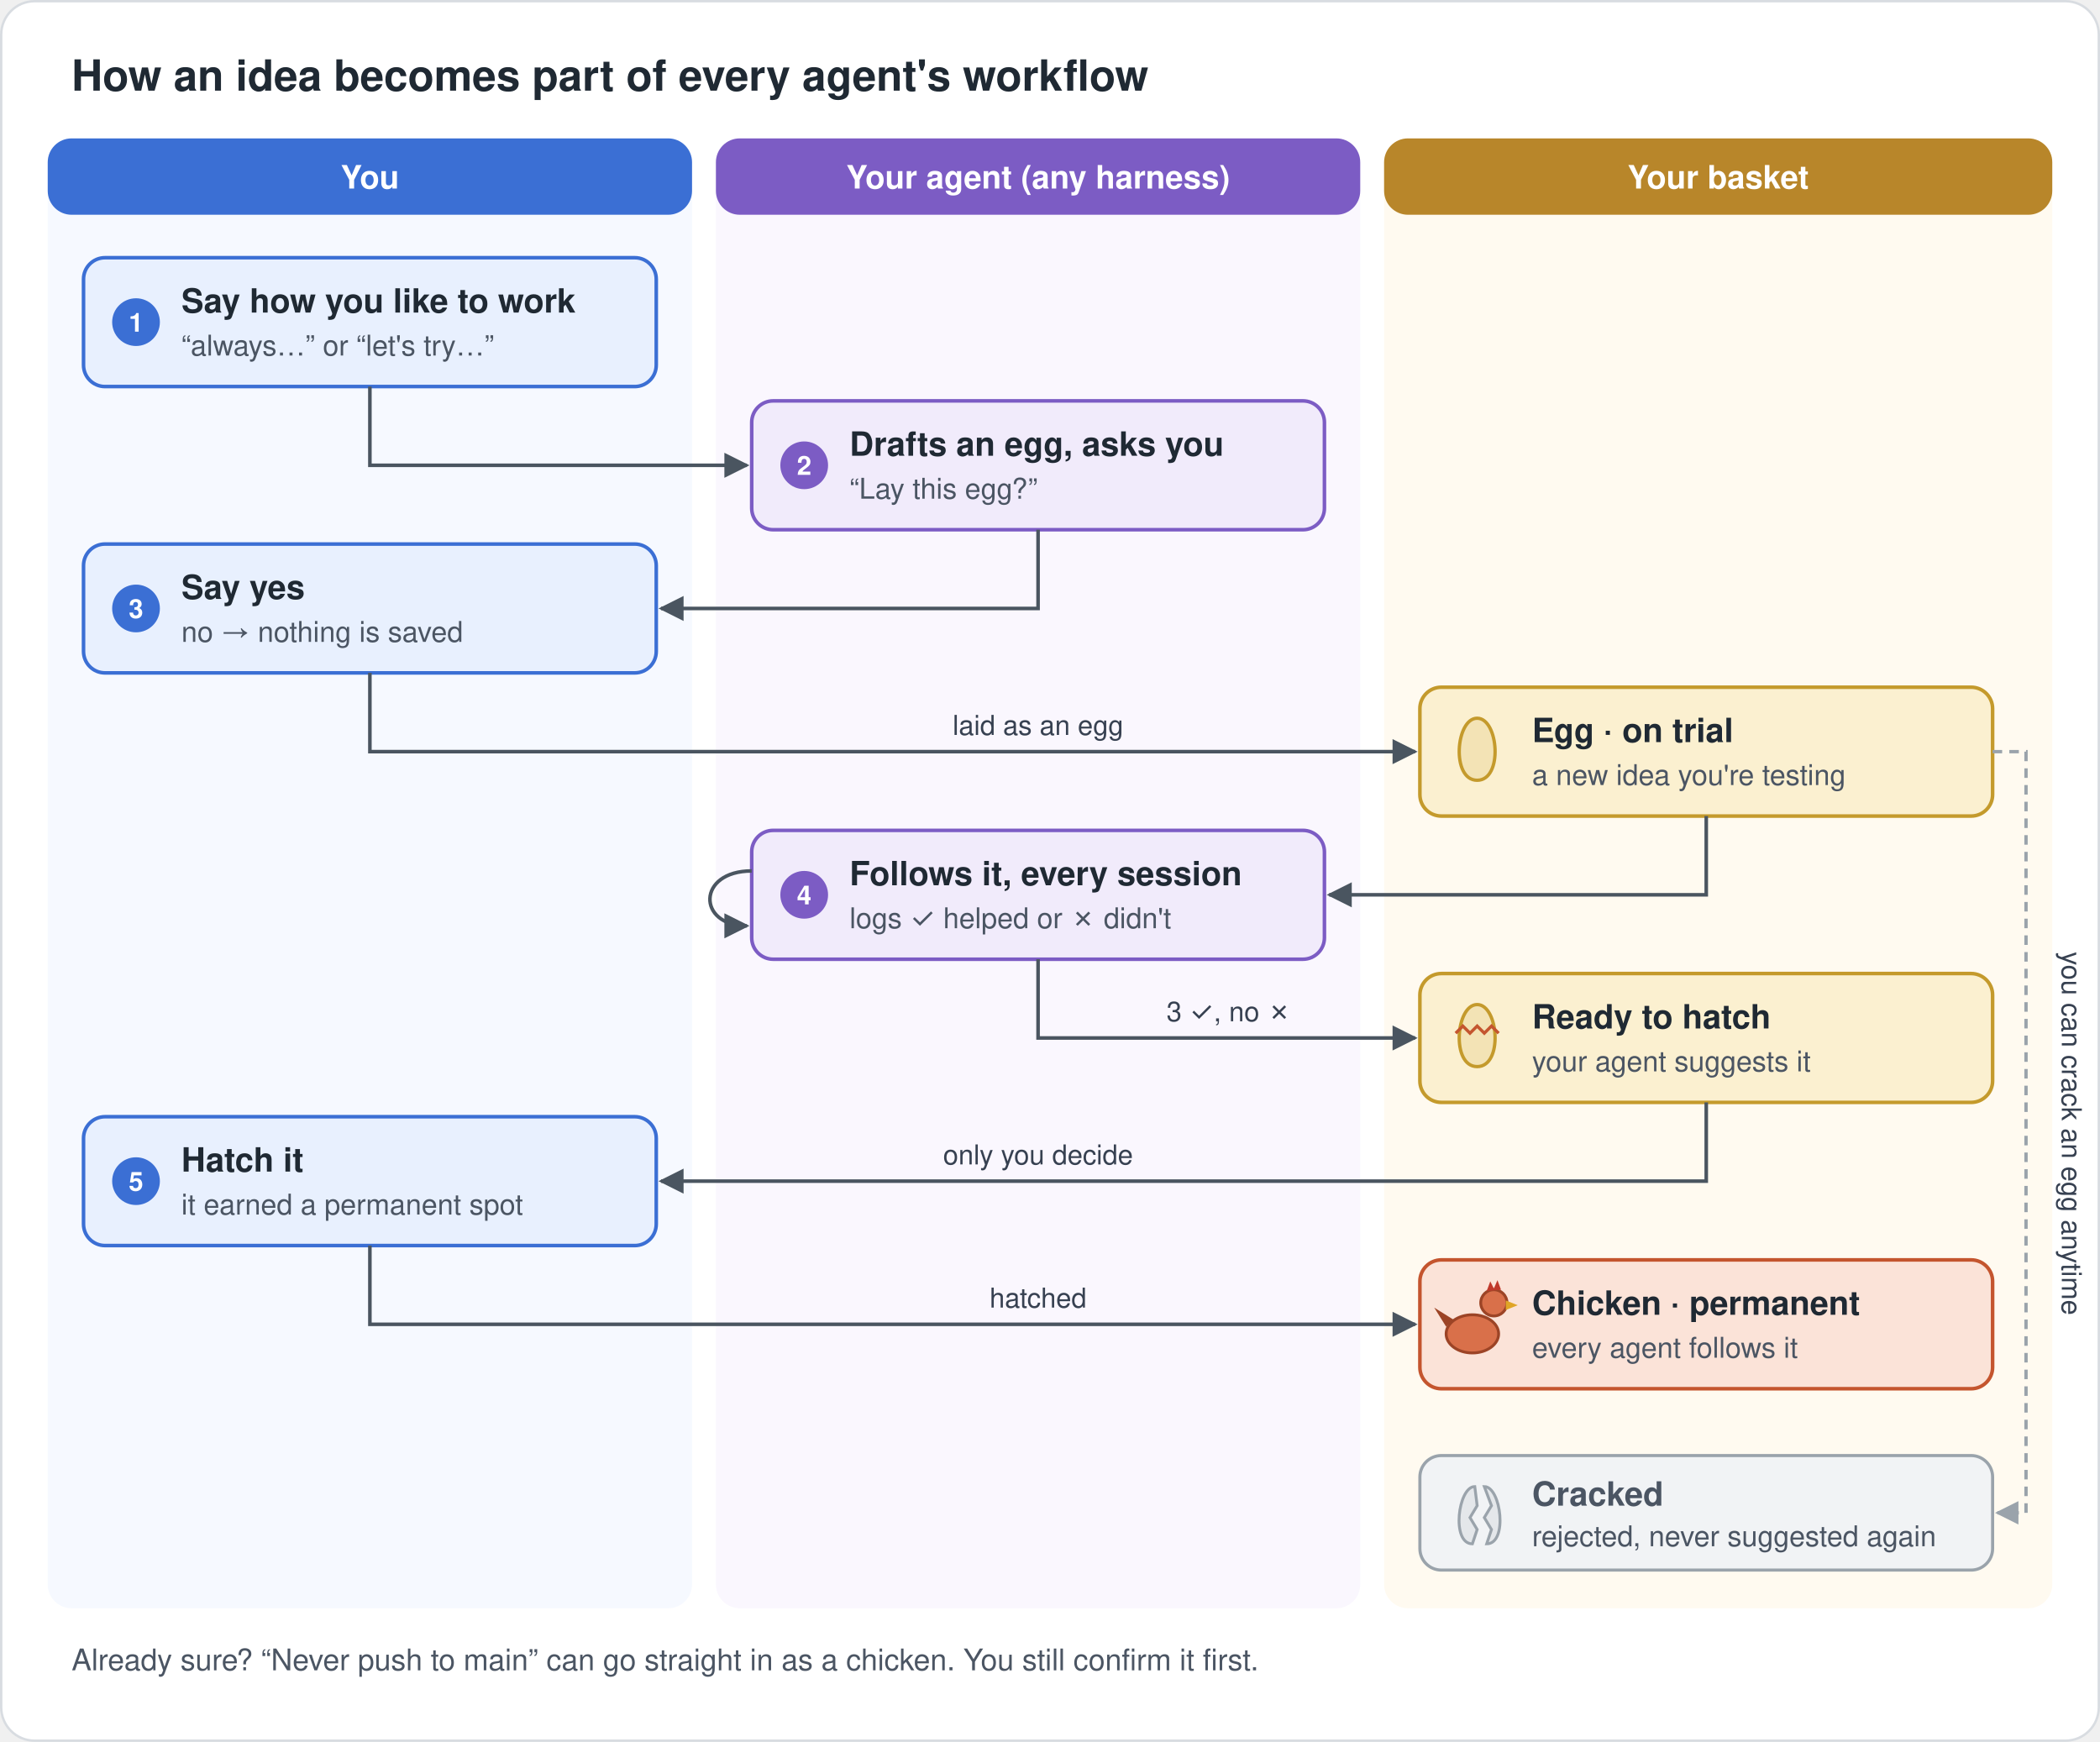
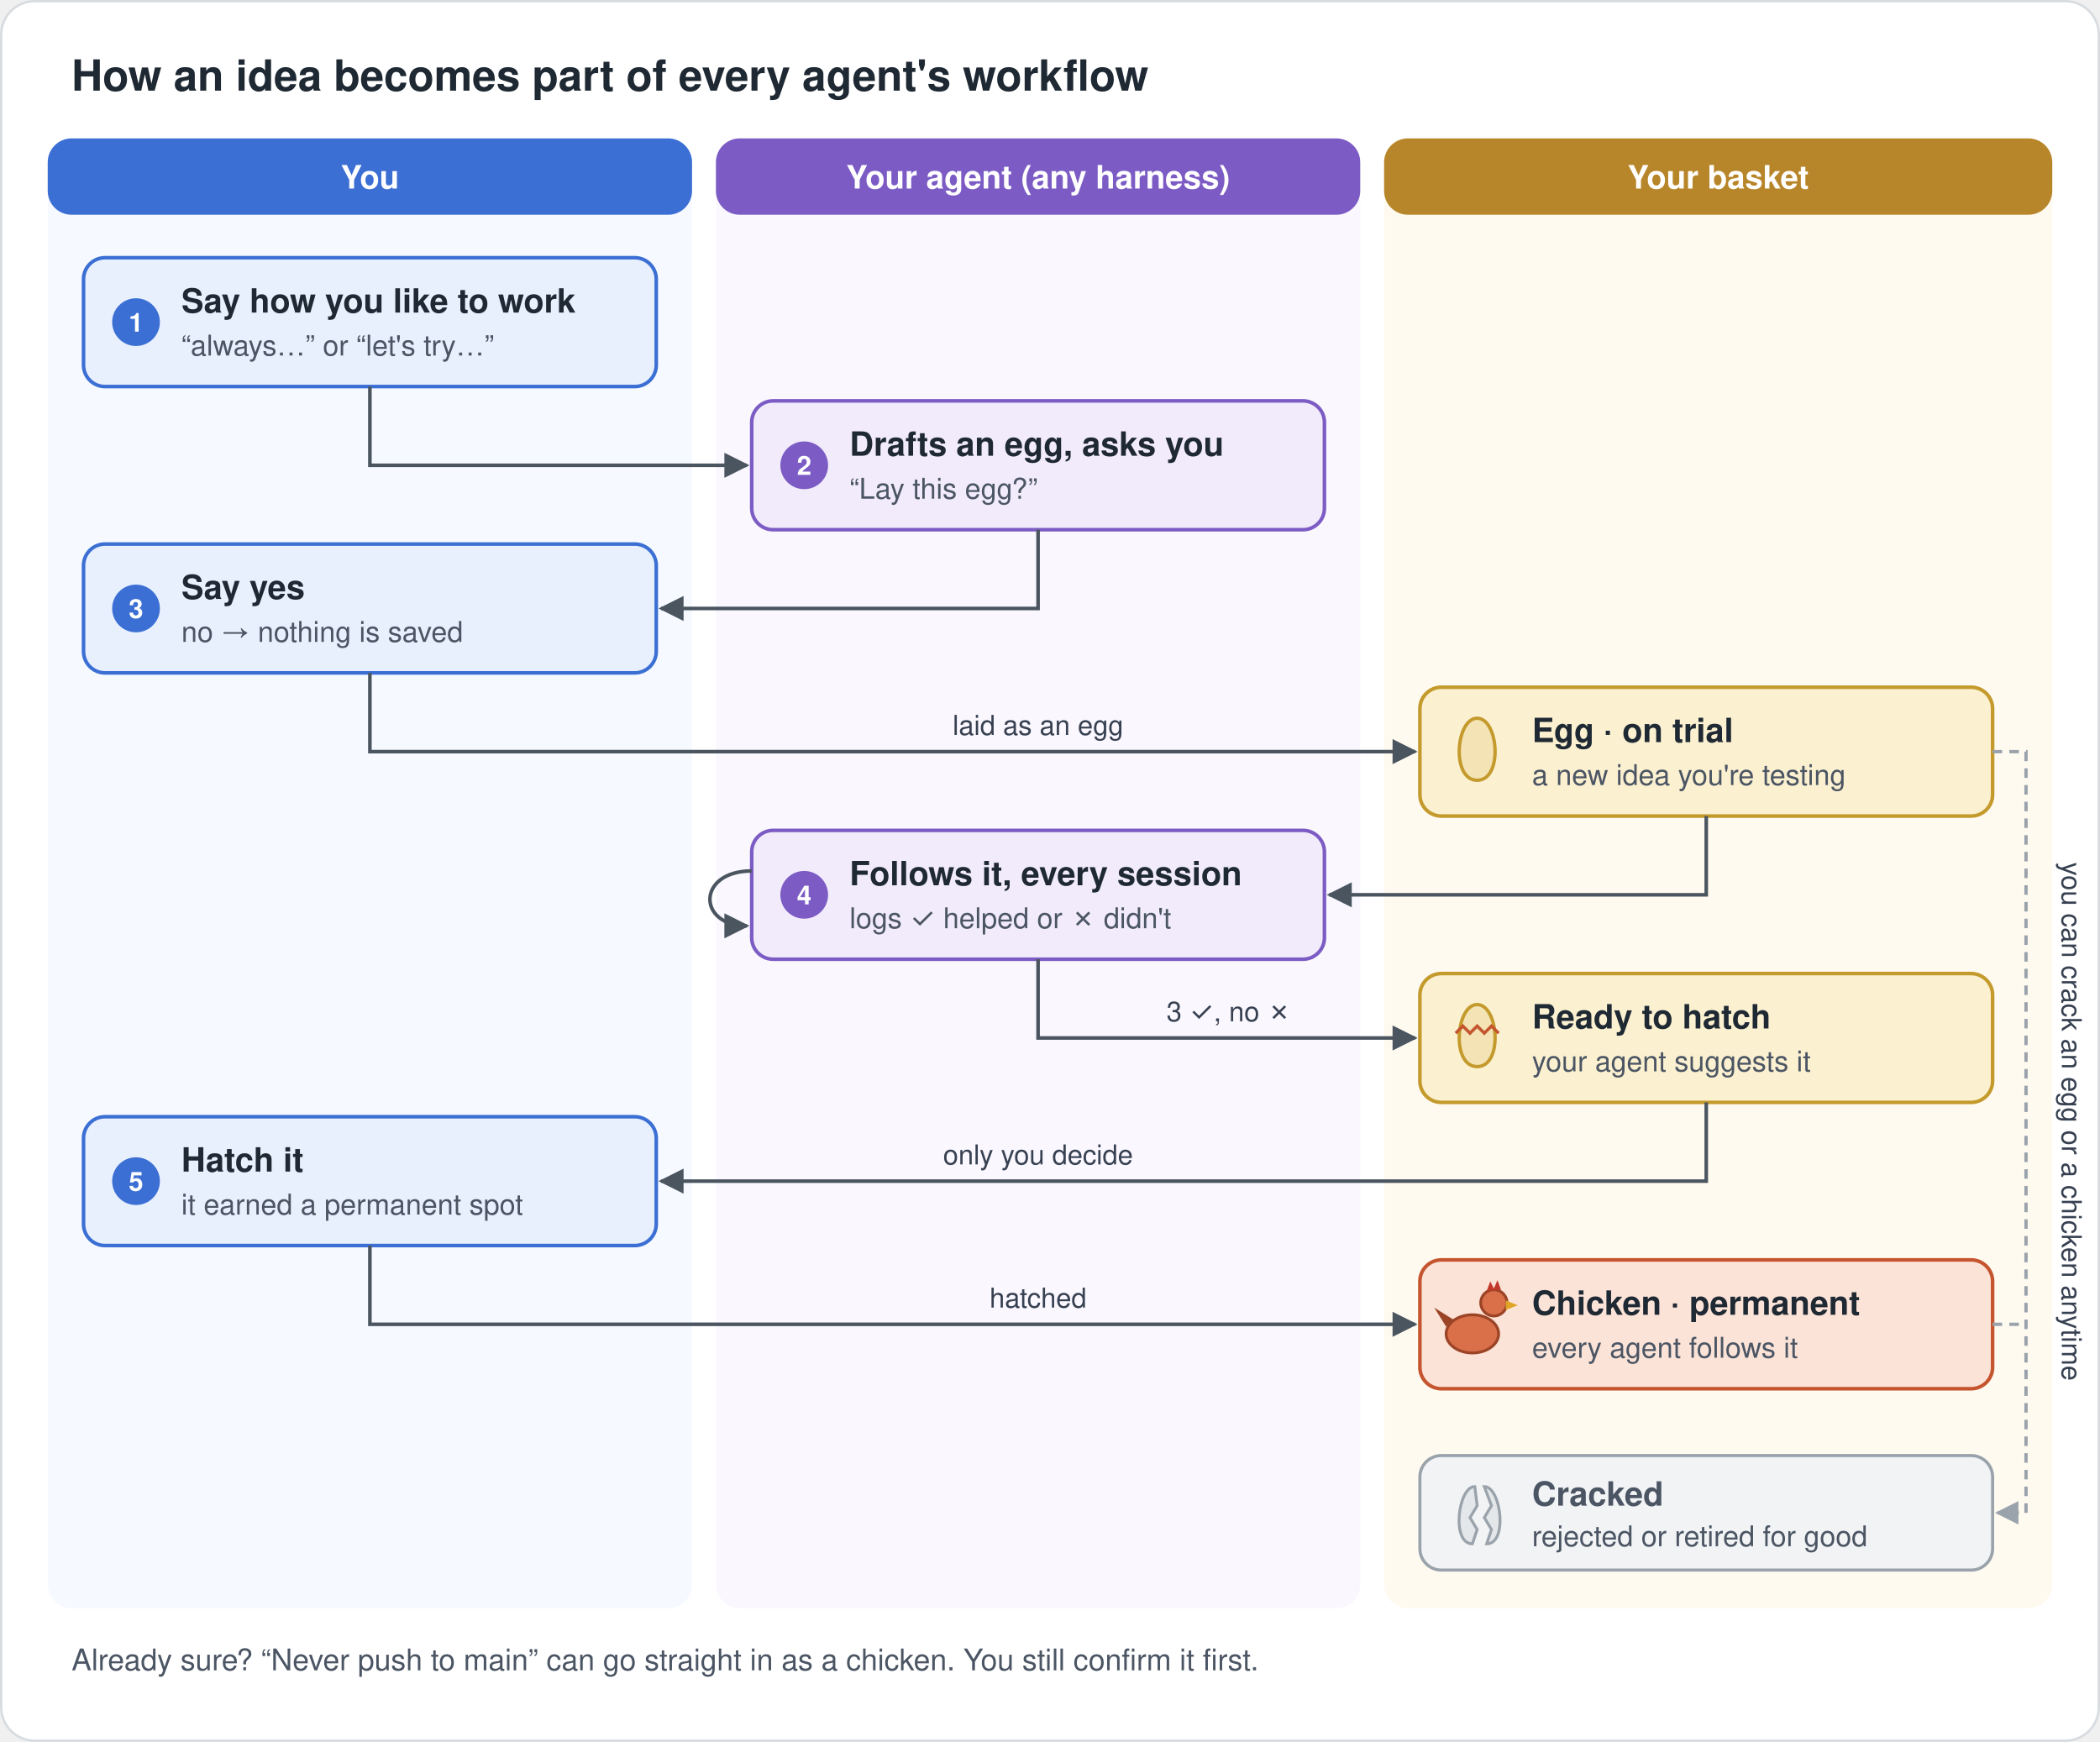
<svg xmlns="http://www.w3.org/2000/svg" viewBox="0 0 880 730" width="880" height="730" font-family="-apple-system, BlinkMacSystemFont, 'Segoe UI', Helvetica, Arial, sans-serif" font-size="12" fill="#1f2933">
  <defs>
    <marker id="a" viewBox="0 0 10 10" refX="9" refY="5" markerWidth="7" markerHeight="7" orient="auto-start-reverse">
      <path d="M0,0 L10,5 L0,10 z" fill="#4a5560" />
    </marker>
    <marker id="g" viewBox="0 0 10 10" refX="9" refY="5" markerWidth="7" markerHeight="7" orient="auto-start-reverse">
      <path d="M0,0 L10,5 L0,10 z" fill="#9aa3ab" />
    </marker>
    <style>
      .t { font-size: 14px; font-weight: 700; }
      .s { font-size: 12px; fill: #4b5563; }
      .lbl { font-size: 11.5px; fill: #374151; }
      .ln { stroke: #4a5560; stroke-width: 1.5; fill: none; }
      .you { fill: #e8f0fe; stroke: #3b6fd4; stroke-width: 1.5; }
      .agent { fill: #f1ebfb; stroke: #7c5cc4; stroke-width: 1.5; }
      .egg { fill: #fbf0d0; stroke: #c49a2c; stroke-width: 1.5; }
      .chick { fill: #fbe3d8; stroke: #c4552e; stroke-width: 1.5; }
      .gone { fill: #f1f3f5; stroke: #9aa3ab; stroke-width: 1.3; }
      .n { font-size: 11px; font-weight: 700; fill: #ffffff; text-anchor: middle; }
    </style>
  </defs>
  <rect x="0.5" y="0.5" width="879" height="729" rx="14" fill="#ffffff" stroke="#d8dce1" />
  <text x="30" y="38" font-size="18" font-weight="700">How an idea becomes part of every agent's workflow</text>
  <rect x="20" y="58" width="270" height="616" rx="10" fill="#f6f9ff" />
  <rect x="300" y="58" width="270" height="616" rx="10" fill="#faf7fe" />
  <rect x="580" y="58" width="280" height="616" rx="10" fill="#fffaf0" />
  <rect x="20" y="58" width="270" height="32" rx="10" fill="#3b6fd4" />
  <rect x="300" y="58" width="270" height="32" rx="10" fill="#7c5cc4" />
  <rect x="580" y="58" width="280" height="32" rx="10" fill="#b8862a" />
  <g font-size="13.5" font-weight="700" fill="#ffffff" text-anchor="middle">
    <text x="155" y="79">You</text>
    <text x="435" y="79">Your agent (any harness)</text>
    <text x="720" y="79">Your basket</text>
  </g>
  <rect class="you" x="35" y="108" width="240" height="54" rx="9" />
  <circle cx="57" cy="135" r="10" fill="#3b6fd4" />
  <text class="n" x="57" y="139">1</text>
  <text class="t" x="76" y="131">Say how you like to work</text>
  <text class="s" x="76" y="149">“always…” or “let's try…”</text>
  <path class="ln" d="M155,162 V195 H313" marker-end="url(#a)" />
  <rect class="agent" x="315" y="168" width="240" height="54" rx="9" />
  <circle cx="337" cy="195" r="10" fill="#7c5cc4" />
  <text class="n" x="337" y="199">2</text>
  <text class="t" x="356" y="191">Drafts an egg, asks you</text>
  <text class="s" x="356" y="209">“Lay this egg?”</text>
  <path class="ln" d="M435,222 V255 H277" marker-end="url(#a)" />
  <rect class="you" x="35" y="228" width="240" height="54" rx="9" />
  <circle cx="57" cy="255" r="10" fill="#3b6fd4" />
  <text class="n" x="57" y="259">3</text>
  <text class="t" x="76" y="251">Say yes</text>
  <text class="s" x="76" y="269">no → nothing is saved</text>
  <path class="ln" d="M155,282 V315 H593" marker-end="url(#a)" />
  <text class="lbl" x="435" y="308" text-anchor="middle">laid as an egg</text>
  <rect class="egg" x="595" y="288" width="240" height="54" rx="9" />
  <path d="M619,301 C628,301 630,327 619,327 C608,327 610,301 619,301 Z" fill="#f3e3b5" stroke="#c49a2c" stroke-width="1.4" />
  <text class="t" x="642" y="311">Egg · on trial</text>
  <text class="s" x="642" y="329">a new idea you're testing</text>
  <path class="ln" d="M715,342 V375 H557" marker-end="url(#a)" />
  <rect class="agent" x="315" y="348" width="240" height="54" rx="9" />
  <circle cx="337" cy="375" r="10" fill="#7c5cc4" />
  <text class="n" x="337" y="379">4</text>
  <text class="t" x="356" y="371">Follows it, every session</text>
  <text class="s" x="356" y="389">logs ✓ helped or ✗ didn't</text>
  <path class="ln" d="M315,365 C292,365 292,388 313,388" marker-end="url(#a)" />
  <path class="ln" d="M435,402 V435 H593" marker-end="url(#a)" />
  <text class="lbl" x="515" y="428" text-anchor="middle">3 ✓, no ✗</text>
  <rect class="egg" x="595" y="408" width="240" height="54" rx="9" />
  <path d="M619,421 C628,421 630,447 619,447 C608,447 610,421 619,421 Z" fill="#f3e3b5" stroke="#c49a2c" stroke-width="1.4" />
  <path d="M610,433 l3,-3 l3,3 l3,-3 l3,3 l3,-3 l3,3" fill="none" stroke="#c4552e" stroke-width="1.3" />
  <text class="t" x="642" y="431">Ready to hatch</text>
  <text class="s" x="642" y="449">your agent suggests it</text>
  <path class="ln" d="M715,462 V495 H277" marker-end="url(#a)" />
  <text class="lbl" x="435" y="488" text-anchor="middle">only you decide</text>
  <rect class="you" x="35" y="468" width="240" height="54" rx="9" />
  <circle cx="57" cy="495" r="10" fill="#3b6fd4" />
  <text class="n" x="57" y="499">5</text>
  <text class="t" x="76" y="491">Hatch it</text>
  <text class="s" x="76" y="509">it earned a permanent spot</text>
  <path class="ln" d="M155,522 V555 H593" marker-end="url(#a)" />
  <text class="lbl" x="435" y="548" text-anchor="middle">hatched</text>
  <rect class="chick" x="595" y="528" width="240" height="54" rx="9" />
  <polygon points="606,556 601,548 609,553" fill="#9c4426" />
  <ellipse cx="617" cy="559" rx="11" ry="8" fill="#d9704a" stroke="#9c4426" stroke-width="1.2" />
  <circle cx="626" cy="546" r="5.5" fill="#d9704a" stroke="#9c4426" stroke-width="1.2" />
  <path d="M623,541 l1.5,-4 l1.5,3 l1.5,-3.5 l1.5,4 z" fill="#c0392b" />
  <polygon points="631,545 636,547 631,549" fill="#e0a526" />
  <text class="t" x="642" y="551">Chicken · permanent</text>
  <text class="s" x="642" y="569">every agent follows it</text>
  <rect class="gone" x="595" y="610" width="240" height="48" rx="9" />
  <path d="M618,623 C611,623 608,647 617,647 l2,-6 l-3,-5 l3,-5 z" fill="#e4e7ea" stroke="#9aa3ab" stroke-width="1.2" />
  <path d="M622,623 C629,623 632,647 623,647 l2,-6 l-3,-5 l3,-5 z" fill="#e4e7ea" stroke="#9aa3ab" stroke-width="1.2" />
  <text class="t" x="642" y="631" fill="#4b5563">Cracked</text>
-   <text class="s" x="642" y="648">rejected, never suggested again</text>
+   <text class="s" x="642" y="648">rejected or retired for good</text>
  <path d="M835,315 H849 V634 H837" fill="none" stroke="#9aa3ab" stroke-width="1.4" stroke-dasharray="4 3" marker-end="url(#g)" />
-   <text class="lbl" x="864" y="475" fill="#6b7280" text-anchor="middle" transform="rotate(90 864 475)">you can crack an egg anytime</text>
+   <path d="M835,555 H849" fill="none" stroke="#9aa3ab" stroke-width="1.4" stroke-dasharray="4 3" />
+   <text class="lbl" x="864" y="470" fill="#6b7280" text-anchor="middle" transform="rotate(90 864 470)">you can crack an egg or a chicken anytime</text>
  <text x="30" y="700" font-size="12.5" fill="#4b5563">Already sure? “Never push to main” can go straight in as a chicken. You still confirm it first.</text>
</svg>
